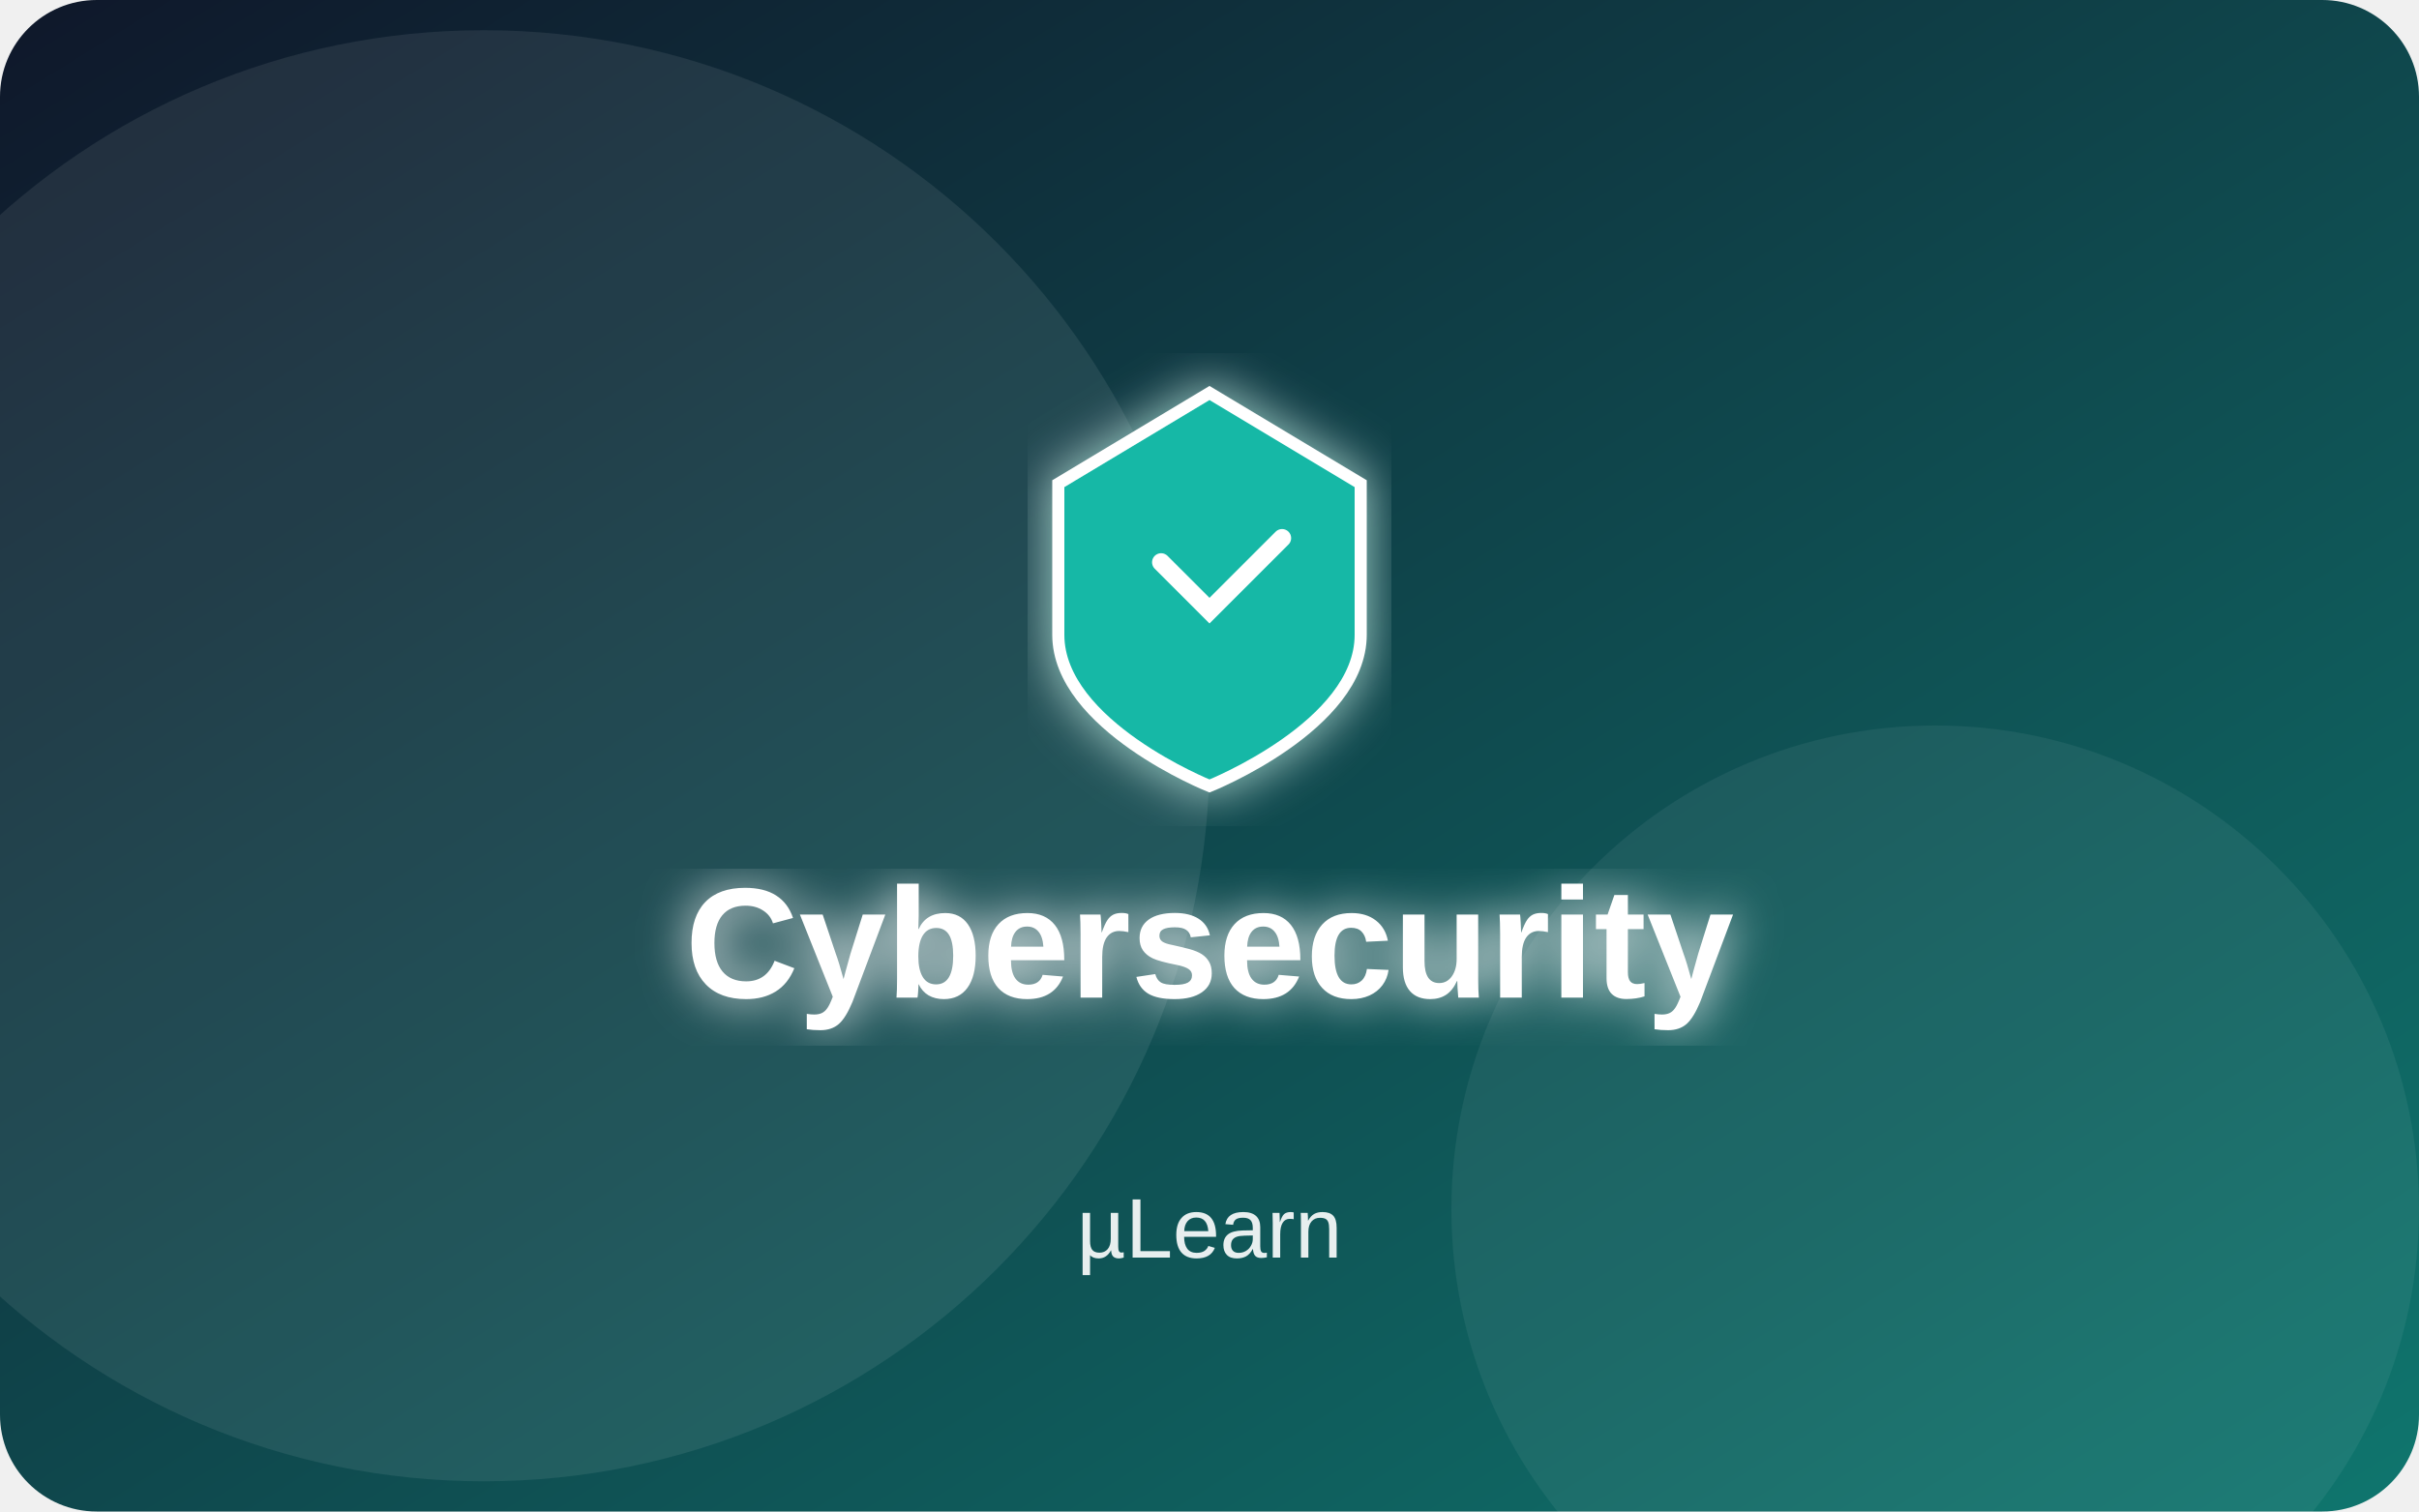
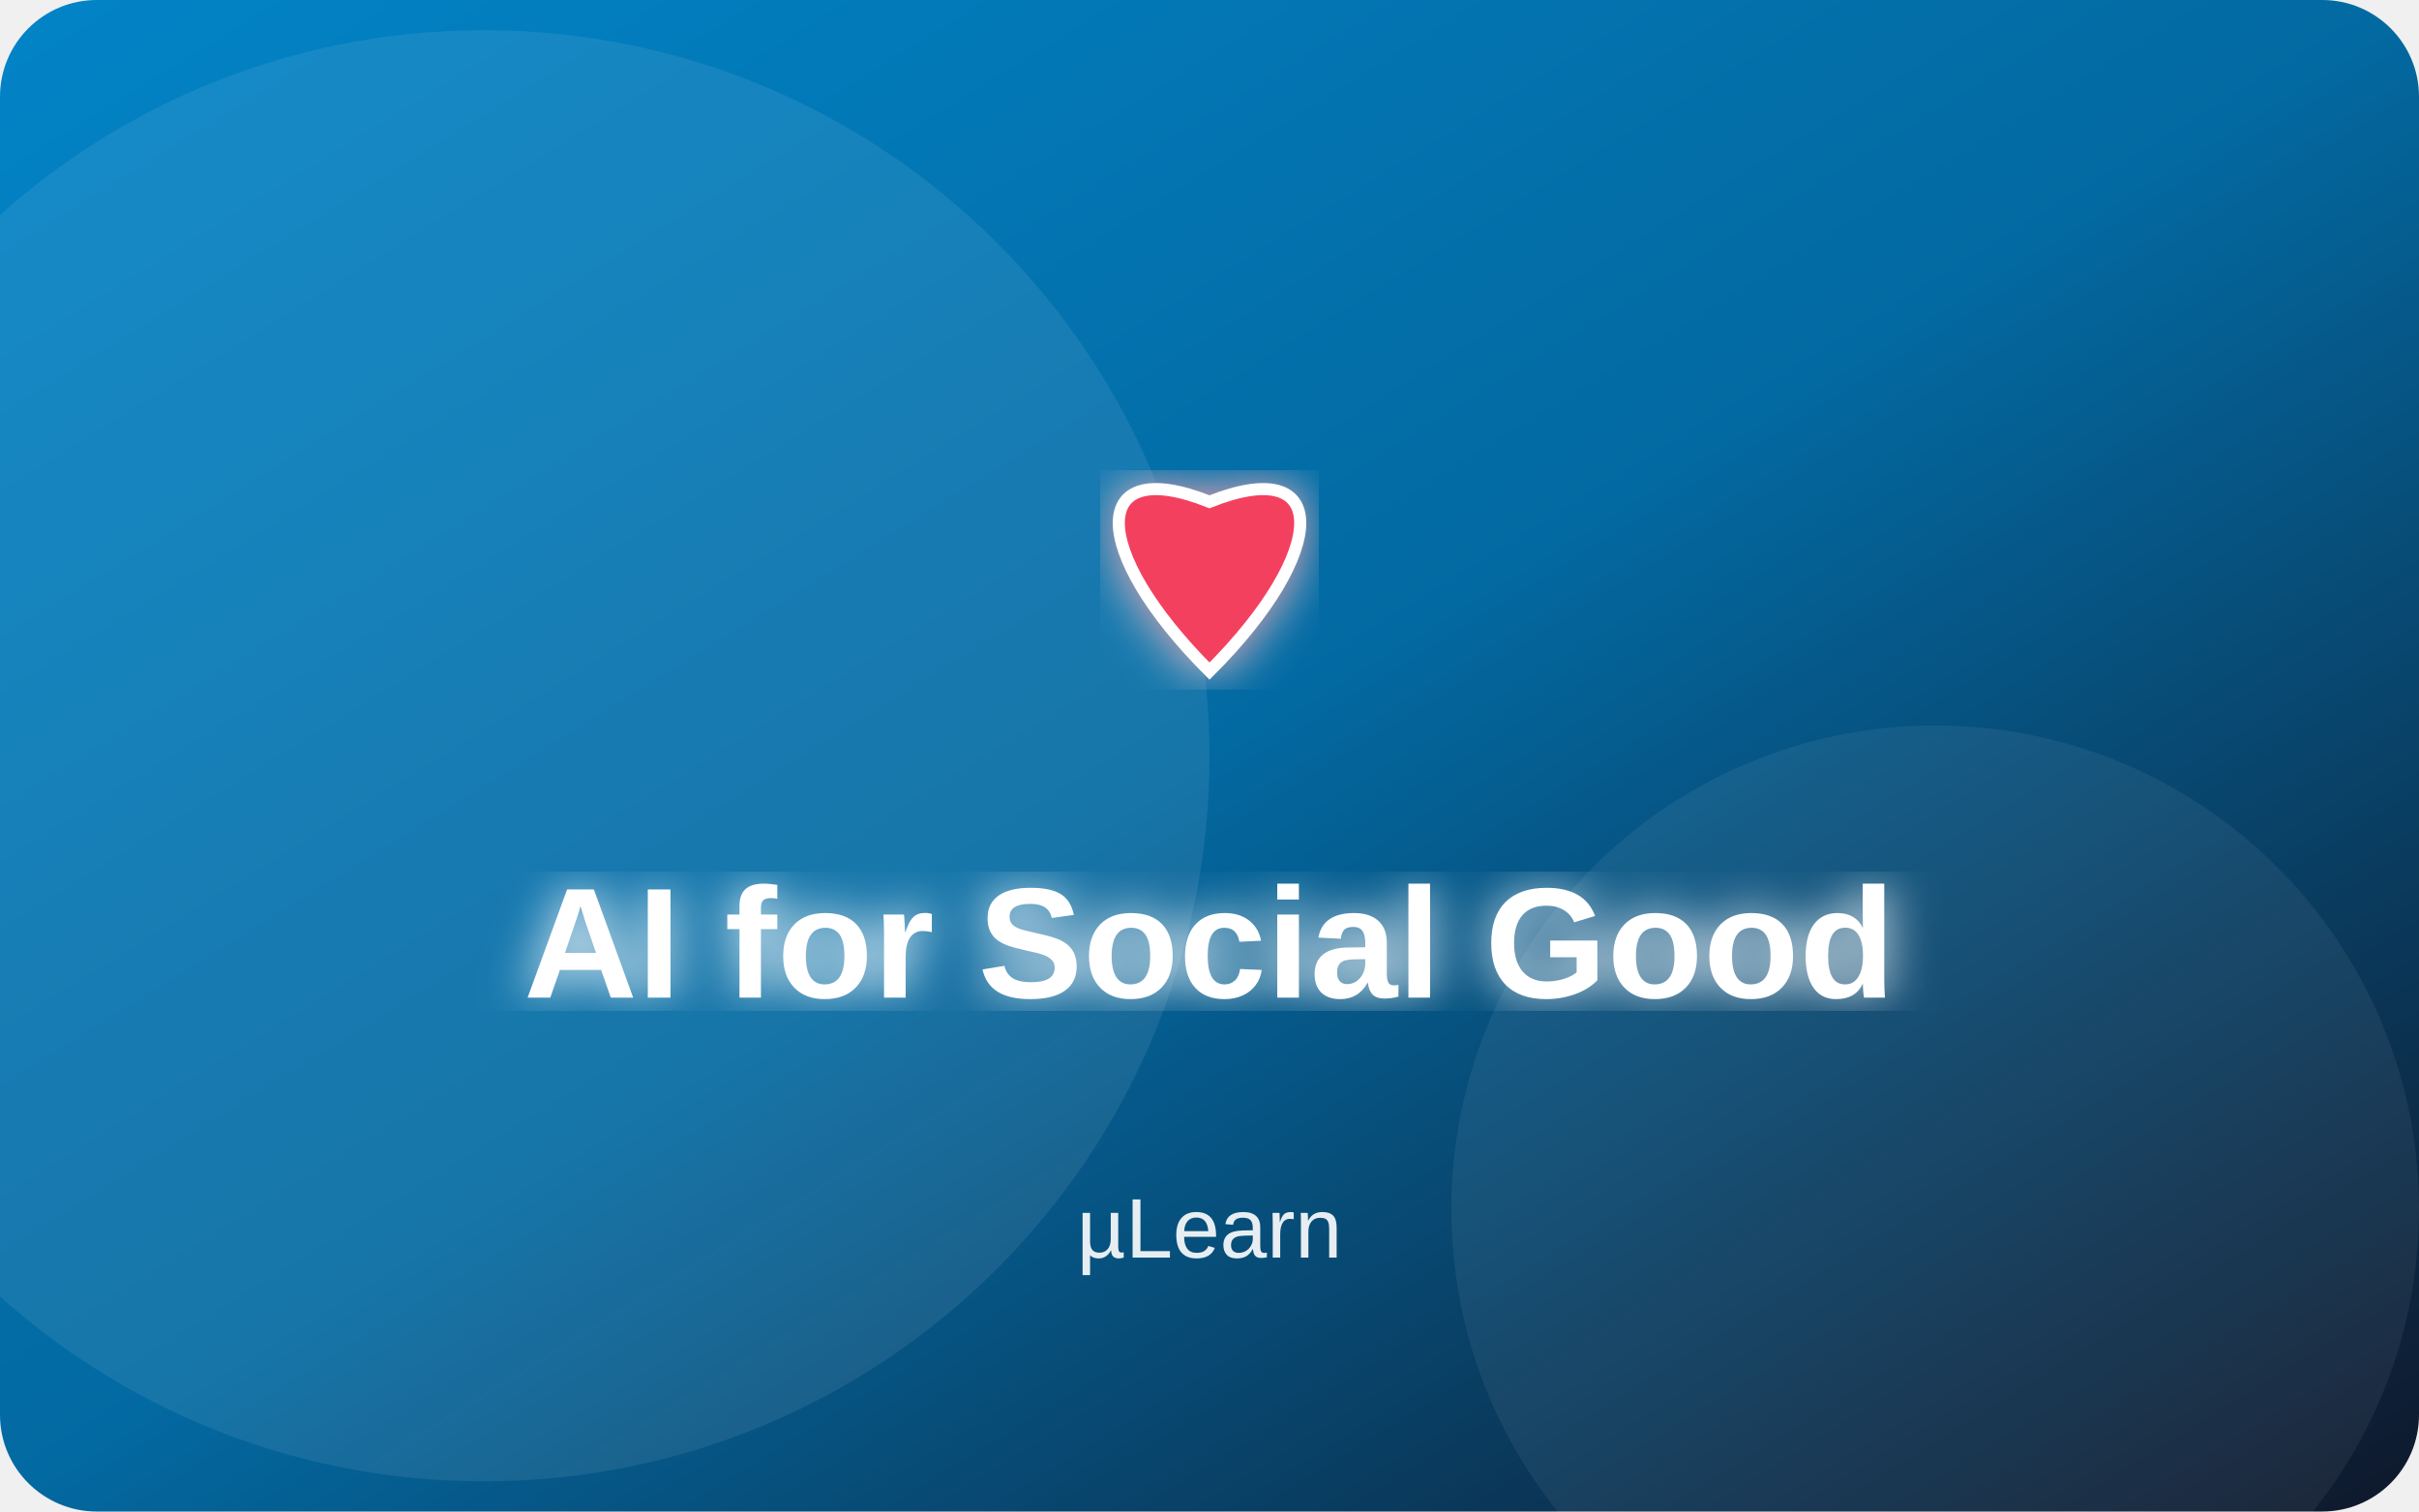
<svg xmlns="http://www.w3.org/2000/svg" width="400" height="250" viewBox="0 0 400 250">
  <defs>
-     <linearGradient id="cyberGrad" x1="0%" y1="0%" x2="100%" y2="100%">
-       <stop offset="0%" style="stop-color:#0f172a;stop-opacity:1" />
-       <stop offset="100%" style="stop-color:#0f766e;stop-opacity:1" />
+     <linearGradient id="socialgoodGrad" x1="0%" y1="0%" x2="100%" y2="100%">
+       <stop offset="0%" style="stop-color:#0284c7;stop-opacity:1" />
+       <stop offset="50%" style="stop-color:#0369a1;stop-opacity:1" />
+       <stop offset="100%" style="stop-color:#0f172a;stop-opacity:1" />
    </linearGradient>
    <filter id="glow">
      <feGaussianBlur stdDeviation="4" result="coloredBlur" />
      <feMerge>
        <feMergeNode in="coloredBlur" />
        <feMergeNode in="SourceGraphic" />
      </feMerge>
    </filter>
  </defs>
-   <rect width="400" height="250" fill="url(#cyberGrad)" rx="16" />
+   <rect width="400" height="250" fill="url(#socialgoodGrad)" rx="16" />
  <circle cx="80" cy="125" r="120" fill="rgba(255,255,255,0.08)" />
  <circle cx="320" cy="200" r="80" fill="rgba(255,255,255,0.06)" />
  <g transform="translate(200, 95)" filter="url(#glow)">
-     <path d="M0,-30 L25,-15 L25,10 C25,25 0,35 0,35 C0,35 -25,25 -25,10 L-25,-15 Z" fill="#14b8a6" stroke="white" stroke-width="2" />
-     <path d="M-8,-2 L0,6 L12,-6" stroke="white" stroke-width="3" fill="none" stroke-linecap="round" />
+     <path d="M0,16 C-20,-4 -20,-20 0,-12 C20,-20 20,-4 0,16 Z" fill="#f43f5e" stroke="white" stroke-width="2" />
  </g>
-   <text x="200" y="165" font-family="Arial, sans-serif" font-size="26" font-weight="700" fill="white" text-anchor="middle" filter="url(#glow)">Cybersecurity</text>
+   <text x="200" y="165" font-family="Arial, sans-serif" font-size="26" font-weight="700" fill="white" text-anchor="middle" filter="url(#glow)">AI for Social Good</text>
  <text x="200" y="208" font-family="Arial, sans-serif" font-size="14" font-weight="500" fill="rgba(255,255,255,0.9)" text-anchor="middle">µLearn</text>
</svg>
